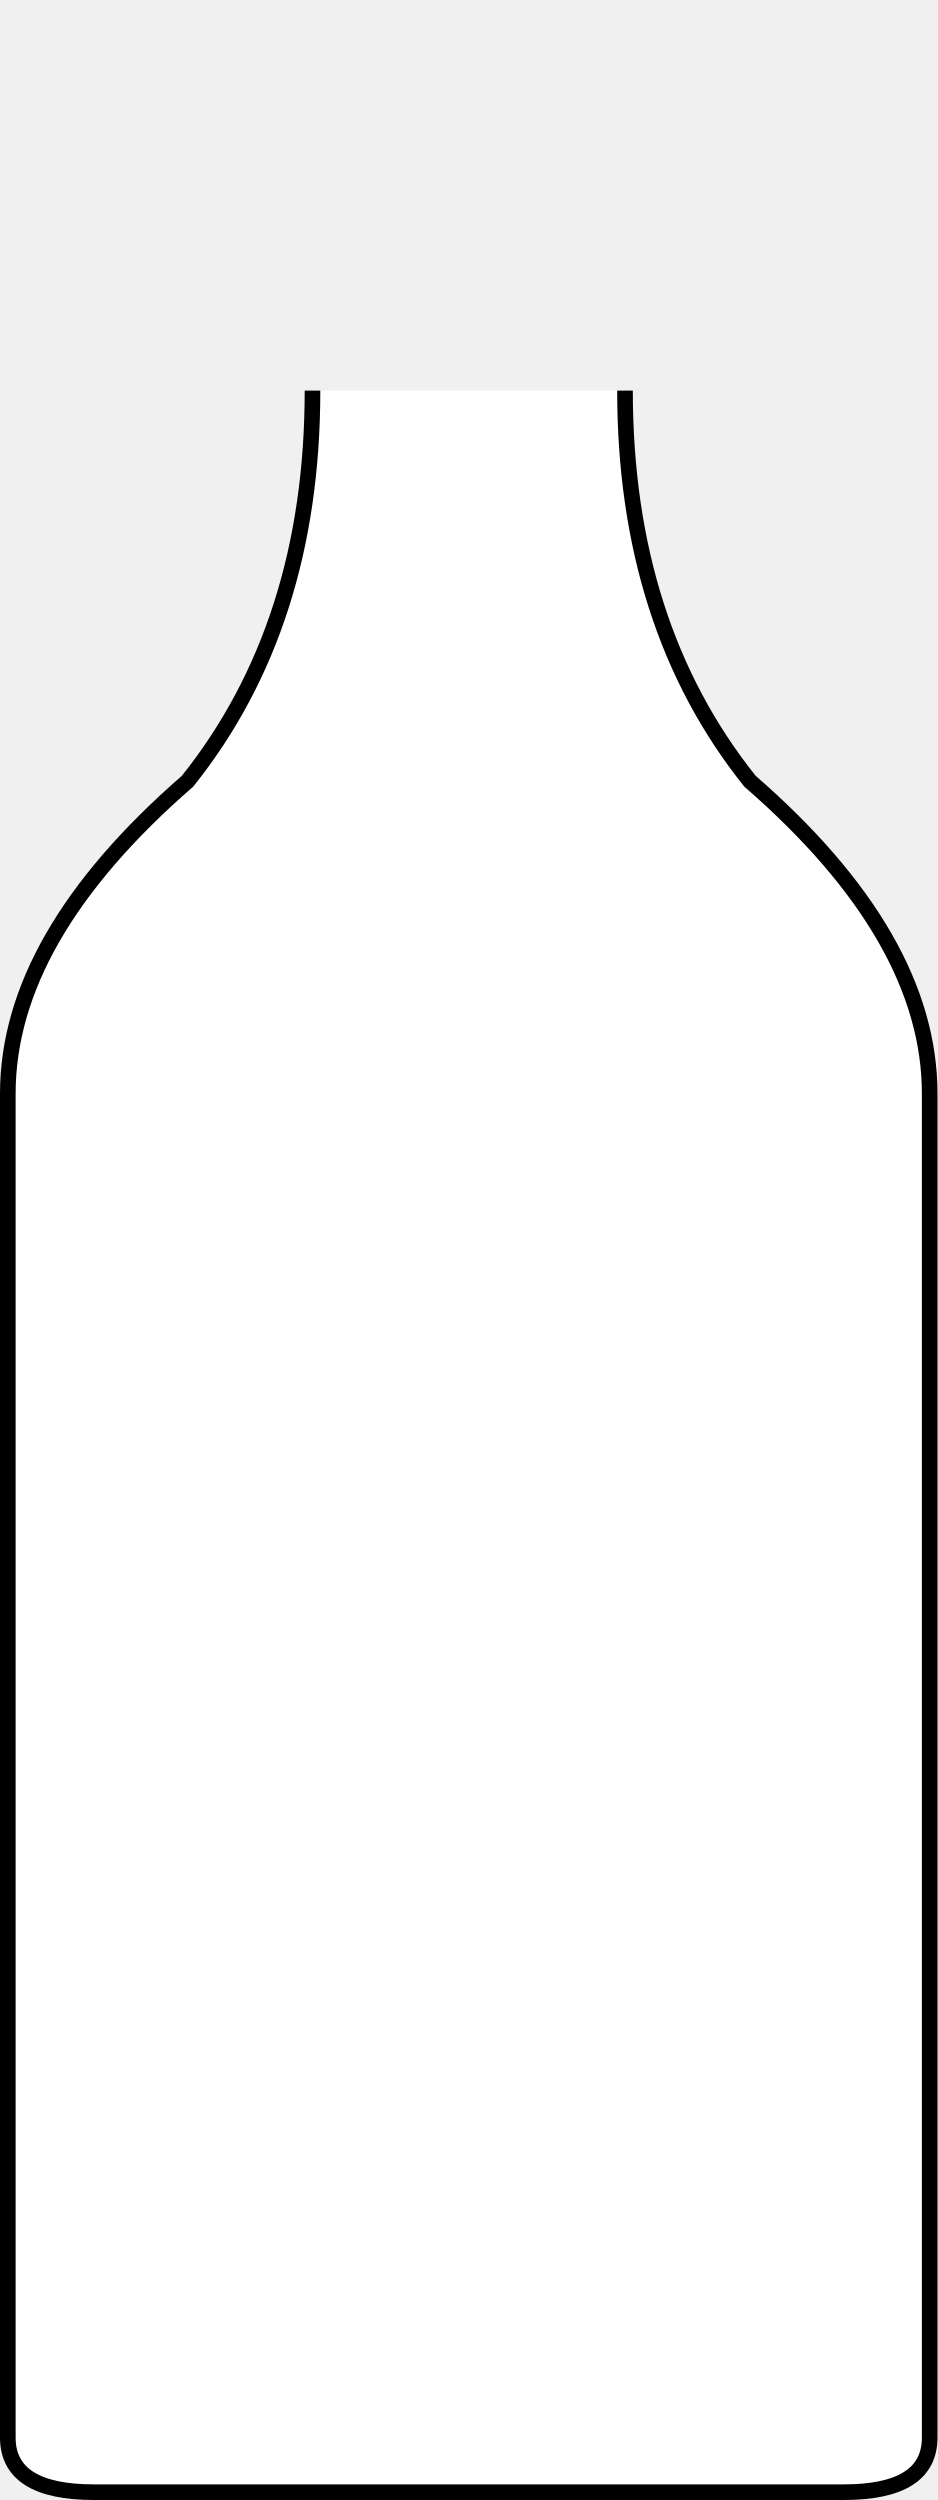
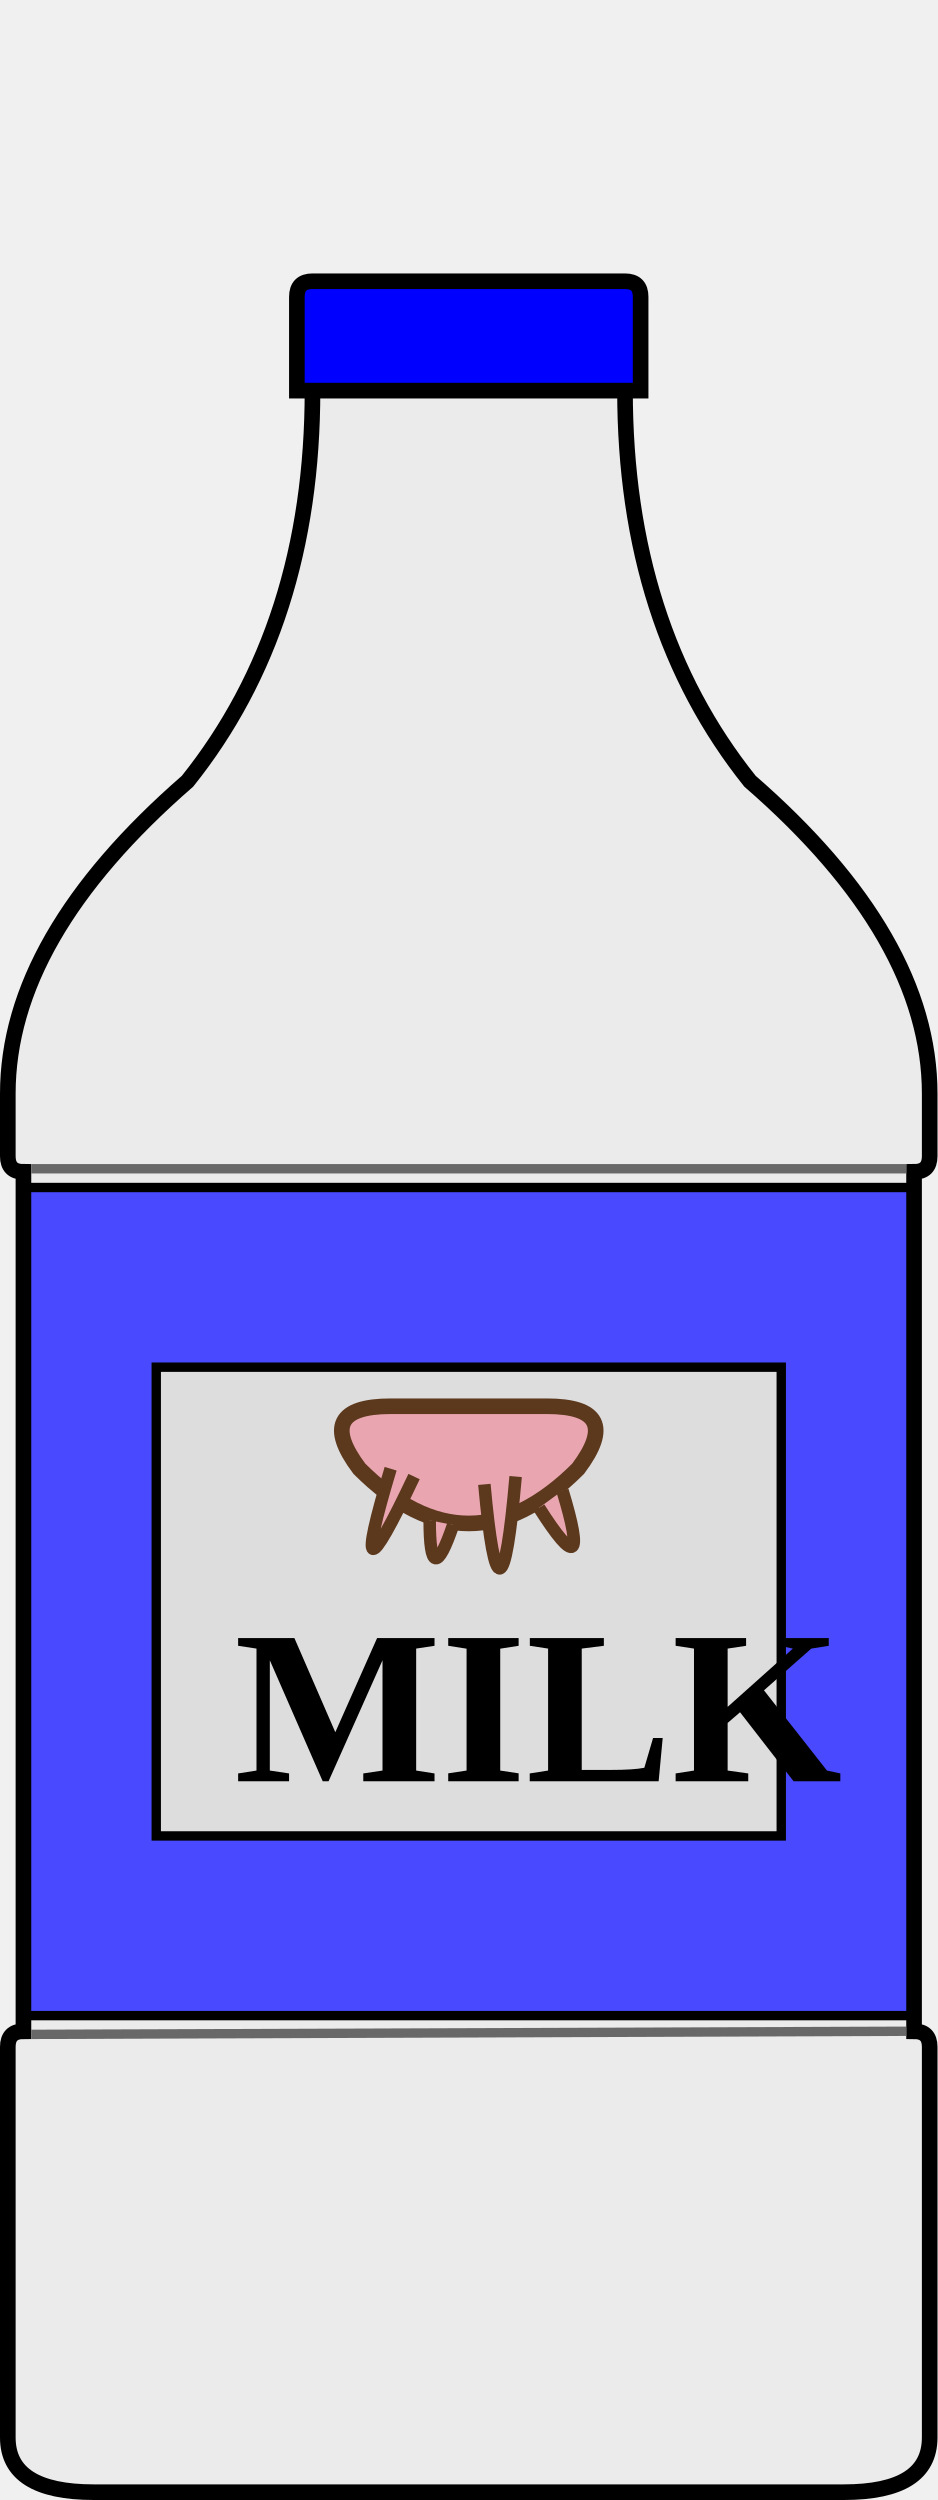
<svg xmlns="http://www.w3.org/2000/svg" version="1.1" width="300" height="800" viewBox="0 0 300 800">
-   <path d="M100 125 L100 125 Q100 200 60 250 2.5 300 2.5 350 L2.5 780 Q2.5 797.5 30 797.5 L270 797.5 Q297.5 797.5 297.5 780 L297.5 350 Q297.5 300 240 250 200 200 200 125 L200 125" stroke="black" stroke-width="5" fill="white" />
+   <g>
+     <path d="M100 125 L100 125 Q100 200 60 250 2.5 300 2.5 350 L2.5 370 Q2.5 375 7.5 375 L7.5 650 Q2.5 650 2.5 655 L2.5 780 Q2.5 797.5 30 797.5 L270 797.5 Q297.5 797.5 297.5 780 L297.5 655 Q297.5 650 292.5 650 L292.5 375 Q297.5 375 297.5 370 L297.5 350 Q297.5 300 240 250 200 200 200 125 L200 125" stroke="black" stroke-width="5" fill="#ebebeb" />
+     <path d="M10 374 L290 374 M10 651 L290 650" stroke="#686868" stroke-width="3" fill="none" />
+     <path d="M95 125 L95 95 Q95 90 100 90 L200 90 Q205 90 205 95 L205 125 Z" stroke="black" stroke-width="5" fill="blue" />
+   </g>
+   <g>
+     <rect x="8.5" y="380" width="283" height="265" stroke="black" stroke-width="3" fill="#4949ff" />
+     <rect x="50" y="437.5" width="200" height="150" stroke="black" stroke-width="3" fill="#dddddd" />
+     <g>
+       <path d="M125 450 L175 450 Q200 450 185 470 150 505 115 470 100 450 125 450" stroke="#5c381d" stroke-width="5" fill="#eaa6b0" />
+       <g>
+         <path d="M125 470 Q110 520 132.5 472.5" stroke="#5c381d" stroke-width="4" fill="#eaa6b0" />
+         <path d="M137.5 486.5 Q137.5 510 145 488" stroke="#5c381d" stroke-width="4" fill="#eaa6b0" />
+         <path d="M155 475 Q160 530 165 472.5" stroke="#5c381d" stroke-width="4" fill="#eaa6b0" />
+         <path d="M172.5 482.5 Q190 510 180 477" stroke="#5c381d" stroke-width="4" fill="#eaa6b0" />
+       </g>
+     </g>
+     <text x="75" y="570" font-size="70" font-weight="1000">MILK</text>
+   </g>
</svg>
